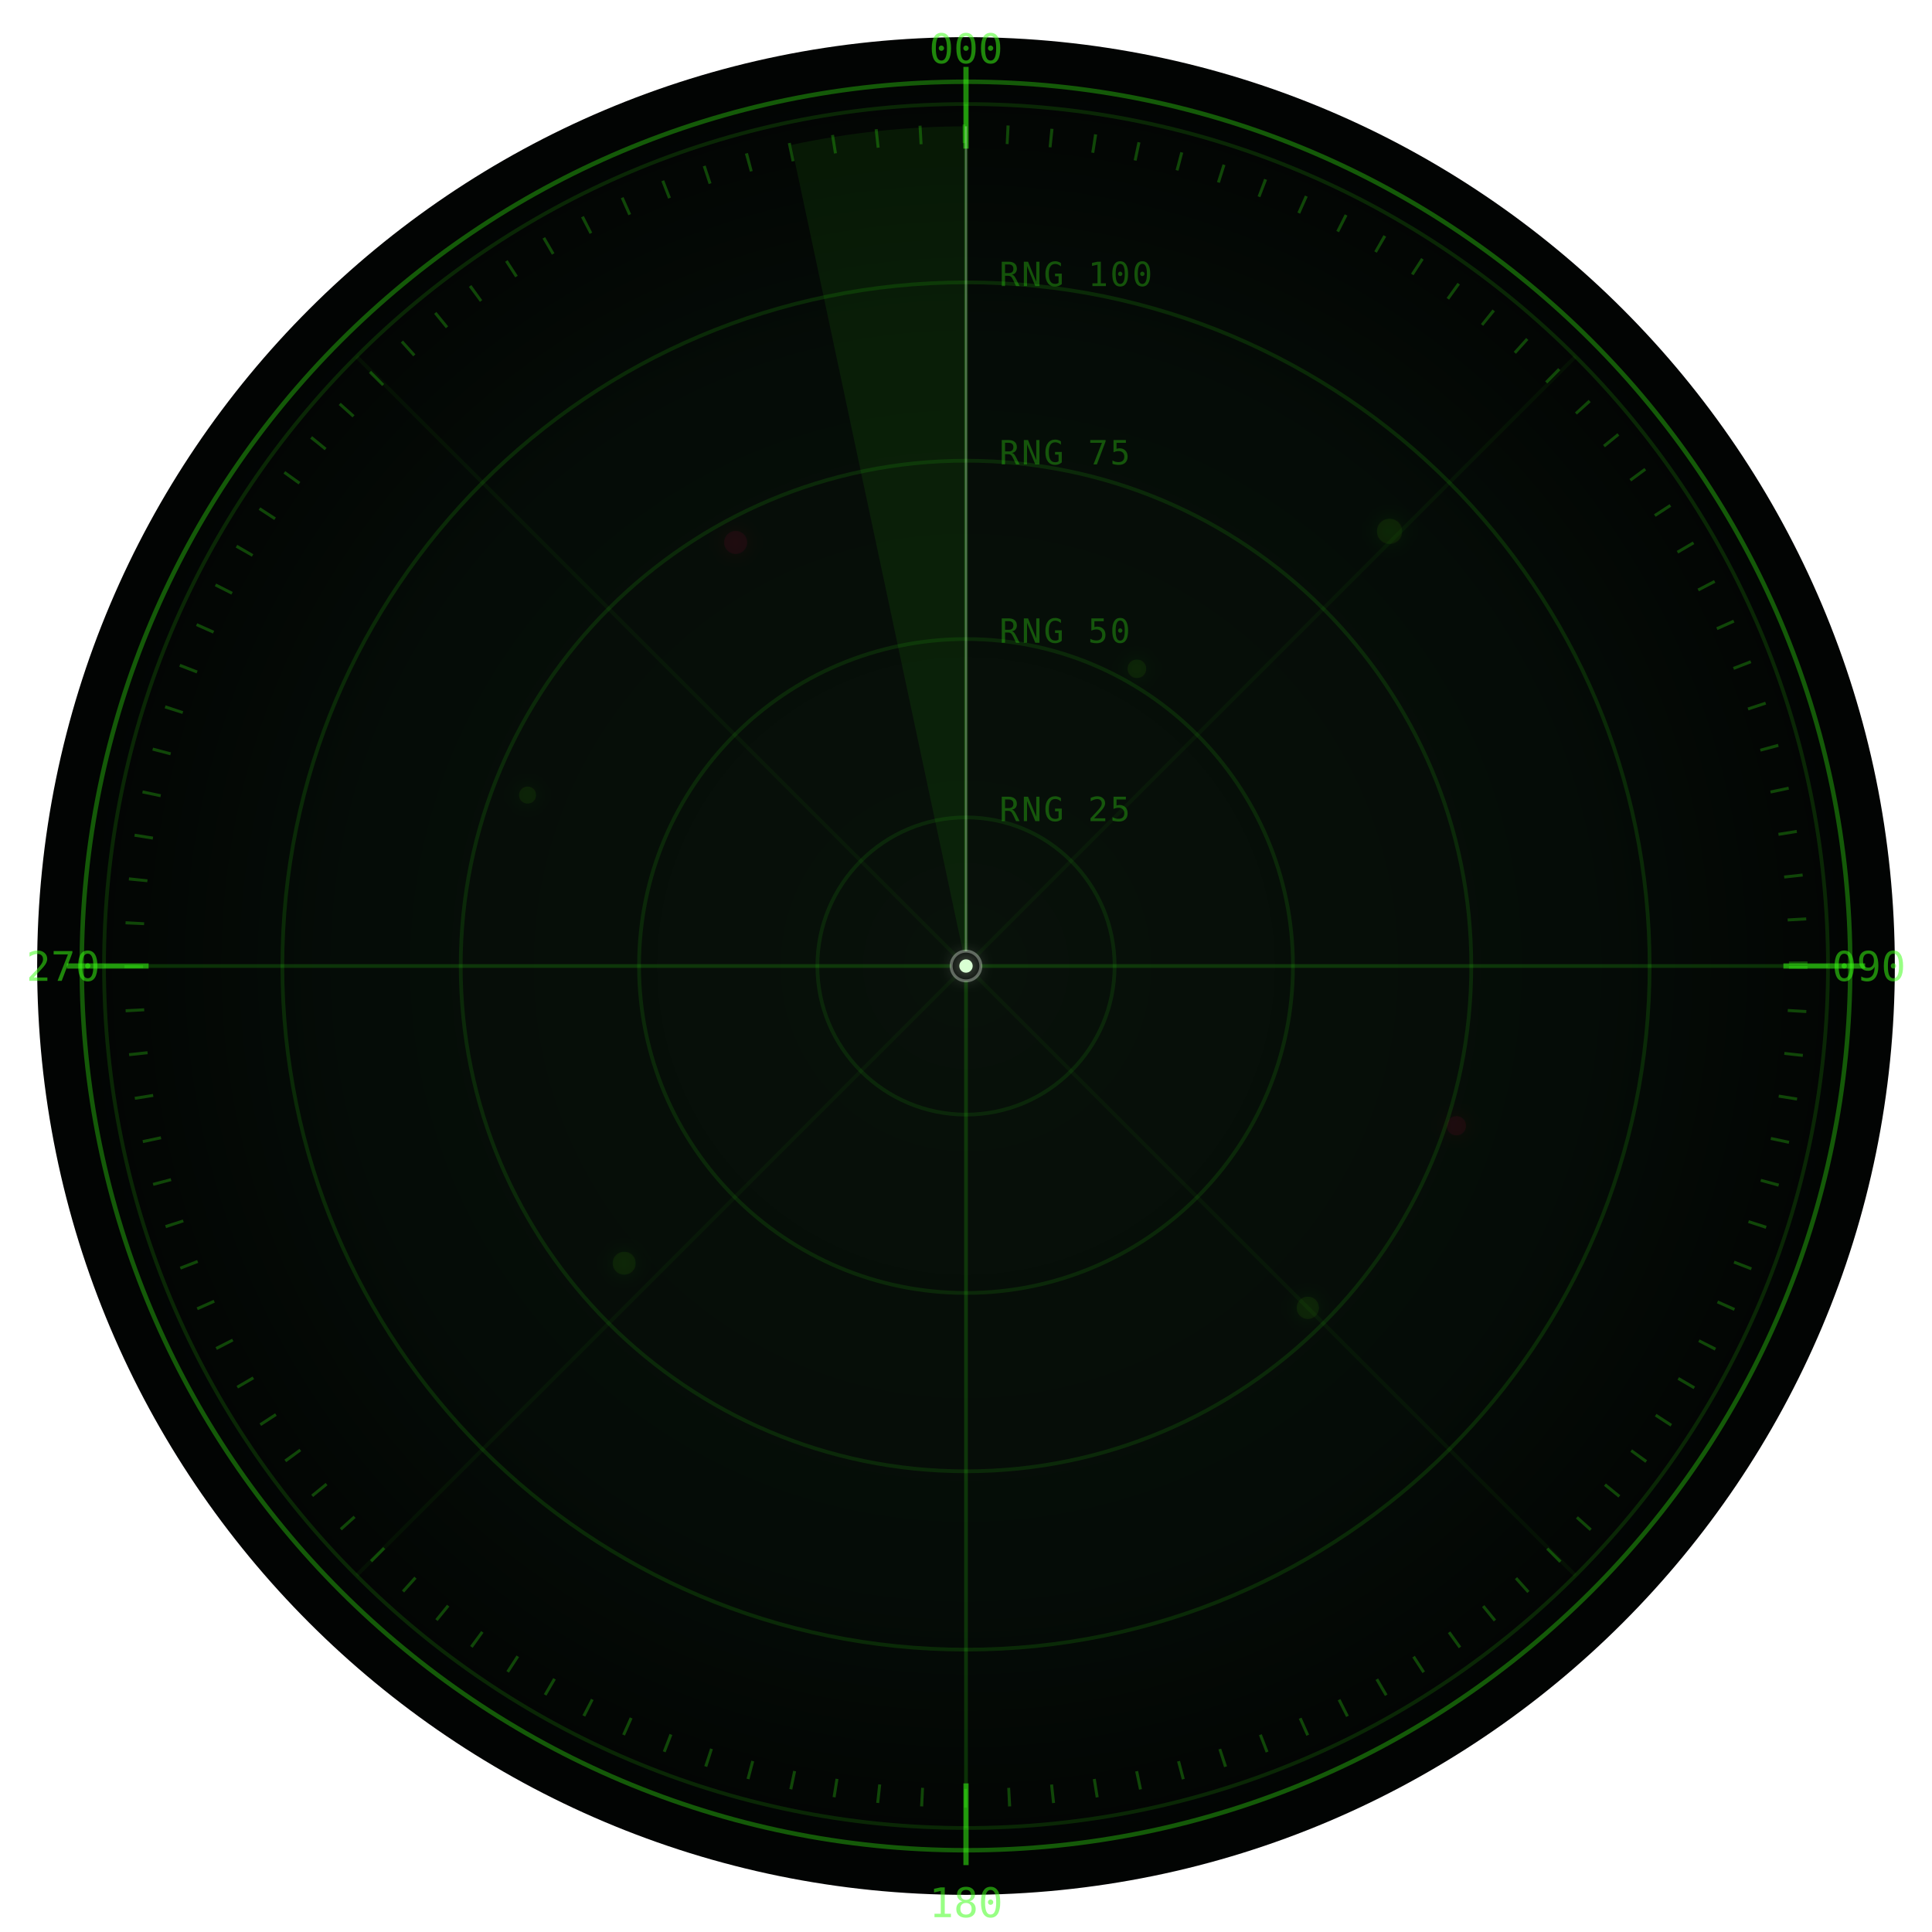
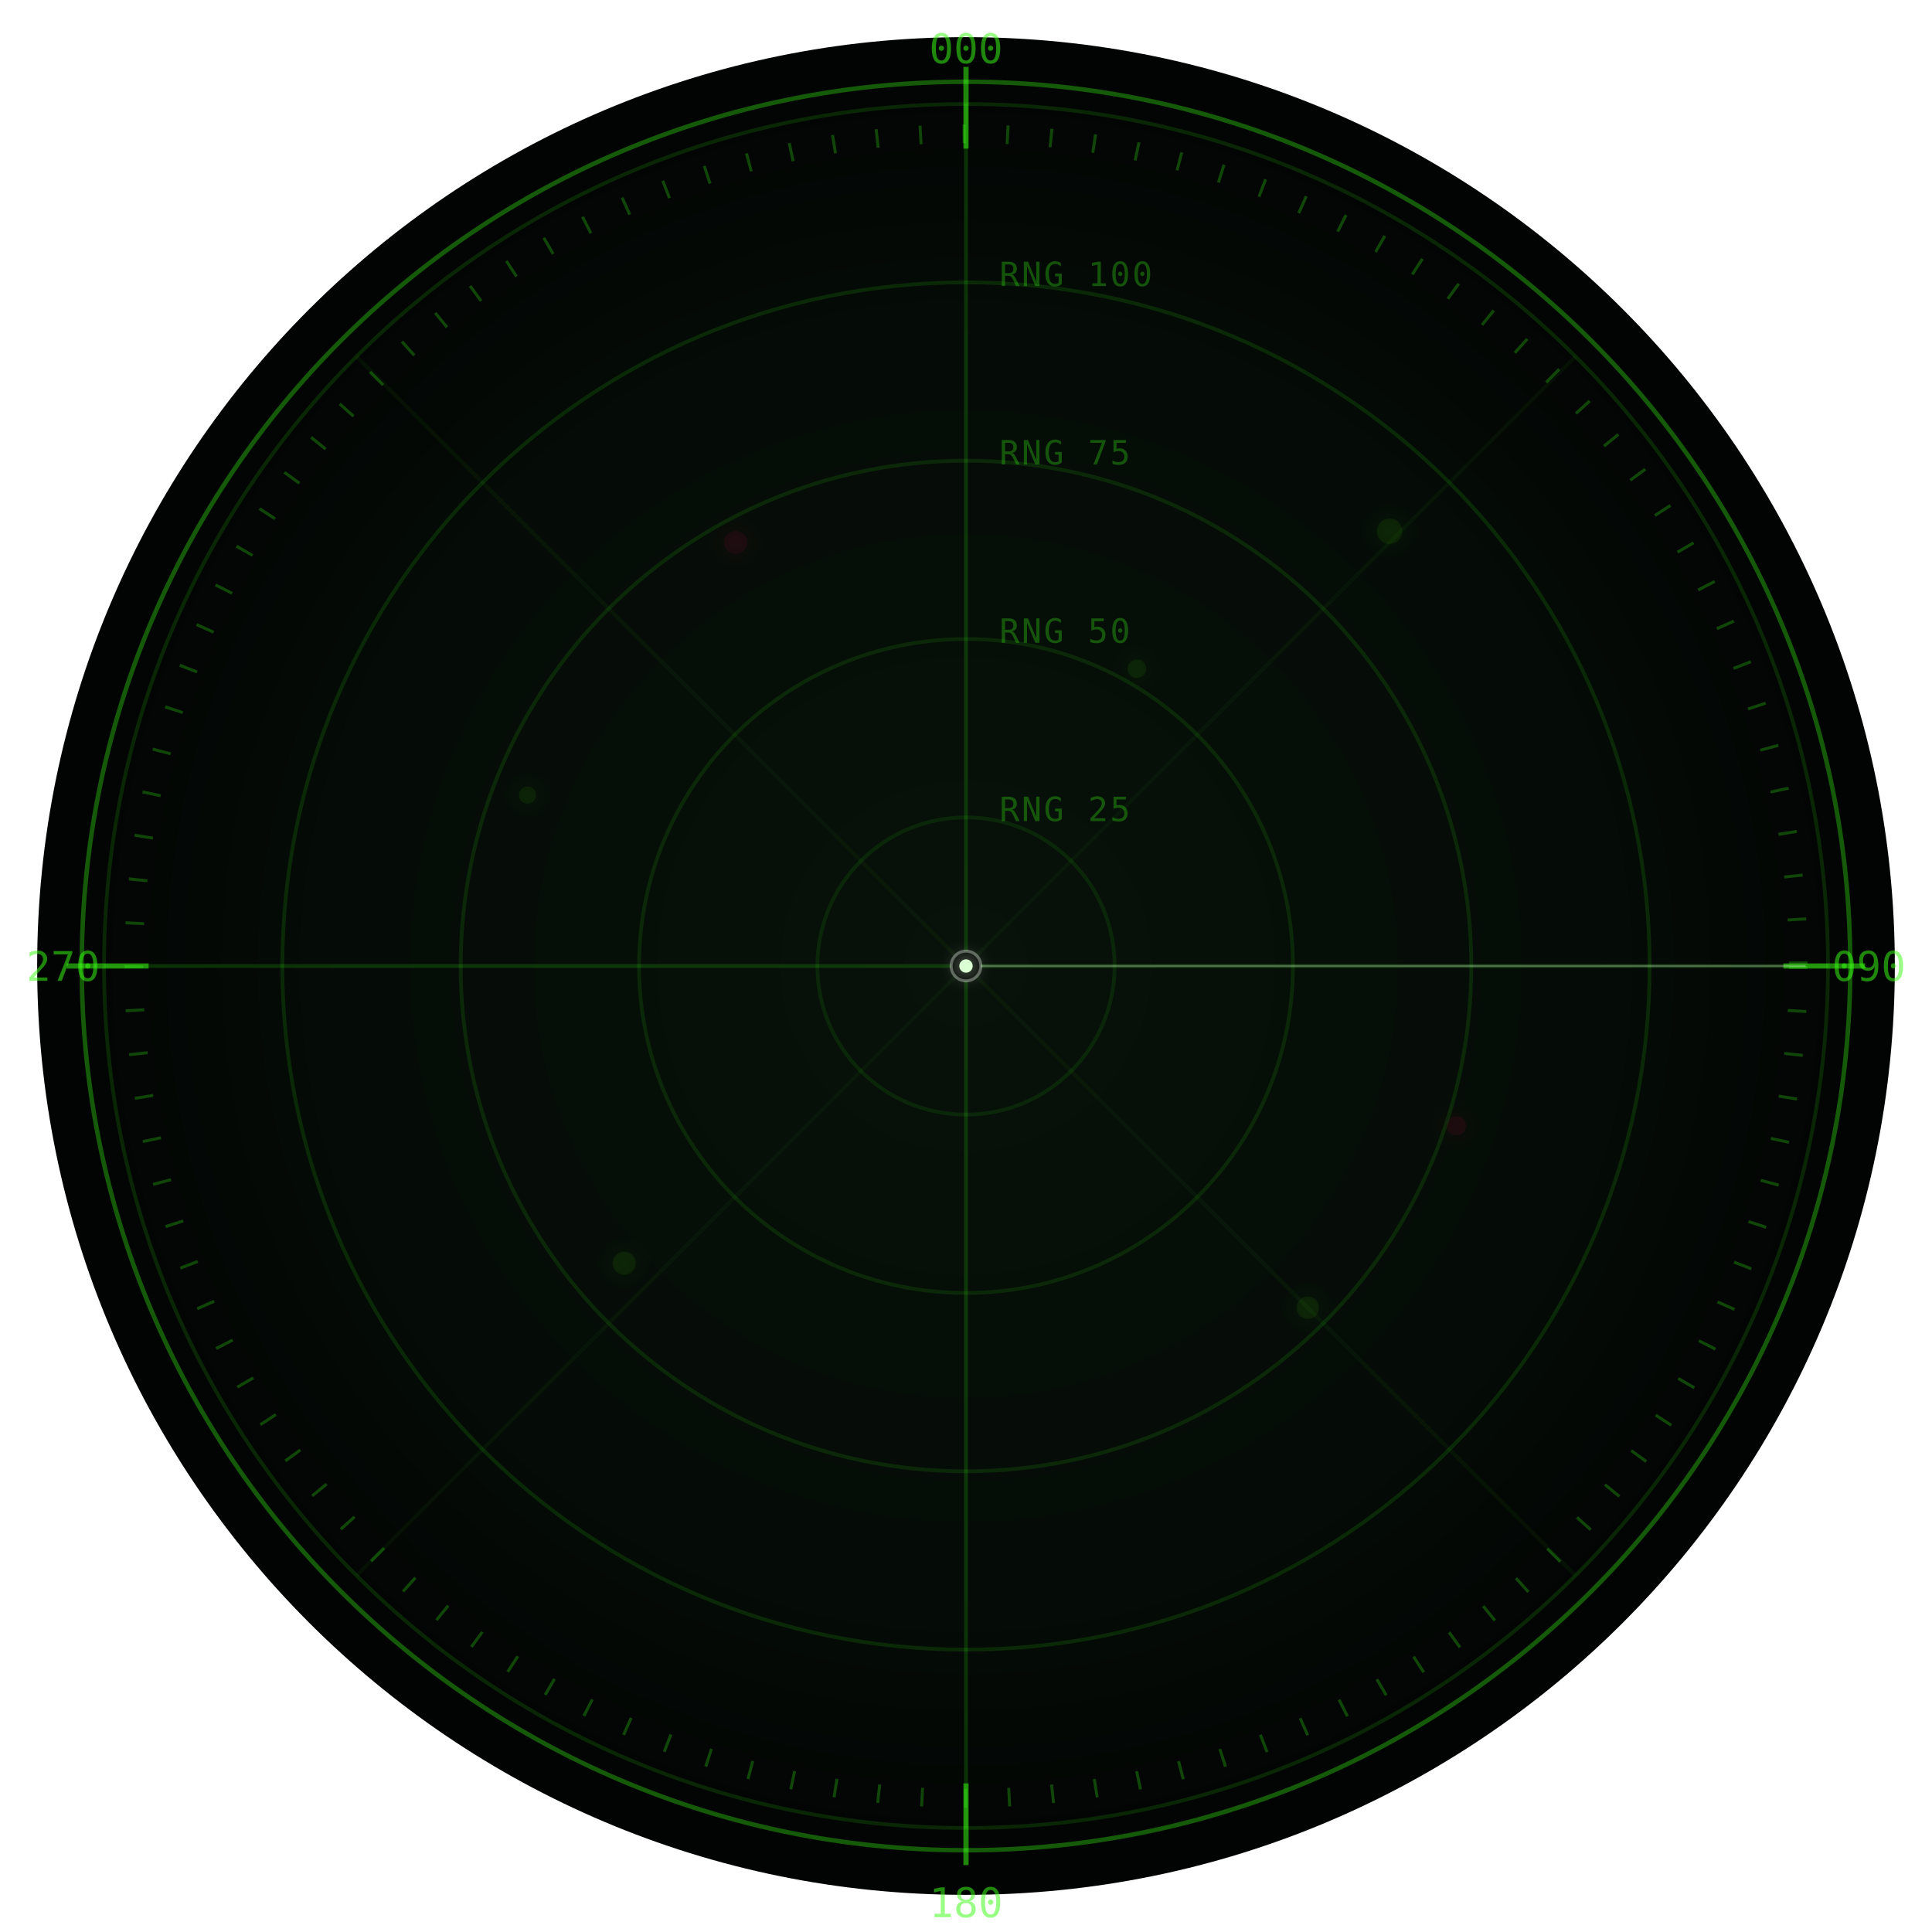
<svg xmlns="http://www.w3.org/2000/svg" viewBox="0 0 520 520" role="img" aria-labelledby="title desc" data-radar="ppi">
  <defs>
    <radialGradient id="bg" cx="50%" cy="50%" r="52%">
      <stop offset="0" stop-color="#08110A" />
      <stop offset=".68" stop-color="#050C07" />
      <stop offset="1" stop-color="#020403" />
    </radialGradient>
-     <linearGradient id="beam" x1="0" y1="1" x2="0" y2="0">
+     <linearGradient id="beam" x1="0" y1="0" x2="1" y2="0">
      <stop offset="0" stop-color="#F7FFF6" stop-opacity=".72" />
      <stop offset=".28" stop-color="#39FF14" stop-opacity="1" />
      <stop offset="1" stop-color="#39FF14" stop-opacity=".9" />
    </linearGradient>
    <clipPath id="scope">
      <circle cx="260" cy="260" r="232" />
    </clipPath>
    <filter id="pipGlow" x="-250%" y="-250%" width="600%" height="600%">
      <feGaussianBlur stdDeviation="2.4" result="blur" />
      <feMerge>
        <feMergeNode in="blur" />
        <feMergeNode in="SourceGraphic" />
      </feMerge>
    </filter>
  </defs>
  <style>
    .bearing,.range{font-family:ui-monospace,SFMono-Regular,Menlo,Consolas,monospace;fill:#39FF14}.bearing{font-size:11px;opacity:.52}.range{font-size:9px;opacity:.3;letter-spacing:.06em}
    .ppi-sweep{transform-box:view-box;transform-origin:260px 260px;animation:ppi-spin 4.8s linear infinite}
    .return{animation:return-decay 4.8s linear infinite;opacity:.07}.r1{animation-delay:.62s}.r2{animation-delay:1.71s}.r3{animation-delay:3.08s}.r4{animation-delay:4.04s}.r5{animation-delay:2.36s}.r6{animation-delay:.18s}.r7{animation-delay:3.67s}
    @keyframes ppi-spin{to{transform:rotate(360deg)}}
    @keyframes return-decay{0%,100%{opacity:.07}2%{opacity:1}10%{opacity:.52}24%{opacity:.18}48%{opacity:.08}}
    @media(prefers-reduced-motion:reduce){.ppi-sweep{animation-duration:24s}.return{animation-duration:24s}}
  </style>
  <circle cx="260" cy="260" r="250" fill="#020403" />
  <circle cx="260" cy="260" r="238" fill="url(#bg)" stroke="#39FF14" stroke-opacity=".34" stroke-width="1.2" />
  <g fill="none" stroke="#39FF14">
    <circle cx="260" cy="260" r="232" stroke-opacity=".14" />
    <circle cx="260" cy="260" r="184" stroke-opacity=".13" />
    <circle cx="260" cy="260" r="136" stroke-opacity=".12" />
    <circle cx="260" cy="260" r="88" stroke-opacity=".11" />
    <circle cx="260" cy="260" r="40" stroke-opacity=".1" />
    <circle cx="260" cy="260" r="224" stroke-opacity=".26" stroke-width="5" stroke-dasharray=".8 10.92" />
  </g>
  <g id="crosshair" stroke="#39FF14" fill="none">
    <path d="M28 260H492M260 28V492" stroke-opacity=".17" />
    <path d="M96 96L424 424M424 96L96 424" stroke-opacity=".045" />
    <path d="M260 18v22M260 480v22M18 260h22M480 260h22" stroke-opacity=".52" stroke-width="1.4" />
  </g>
  <g text-anchor="middle" aria-hidden="true">
    <text class="bearing" x="260" y="17">000</text>
    <text class="bearing" x="503" y="264">090</text>
    <text class="bearing" x="260" y="516">180</text>
    <text class="bearing" x="17" y="264">270</text>
  </g>
  <g aria-hidden="true">
    <text class="range" x="269" y="221">RNG 25</text>
    <text class="range" x="269" y="173">RNG 50</text>
    <text class="range" x="269" y="125">RNG 75</text>
    <text class="range" x="269" y="77">RNG 100</text>
  </g>
  <g clip-path="url(#scope)">
    <g fill="#39FF14" filter="url(#pipGlow)">
      <circle cx="374" cy="143" r="3.4" class="return r1" />
      <circle cx="168" cy="340" r="3.1" class="return r3" />
      <circle cx="352" cy="352" r="3" class="return r2" />
      <circle cx="306" cy="180" r="2.5" class="return r5" />
      <circle cx="142" cy="214" r="2.3" class="return r6" />
    </g>
    <g fill="#FF2438" filter="url(#pipGlow)">
      <circle cx="198" cy="146" r="3.1" class="return r4" />
      <circle cx="392" cy="303" r="2.6" class="return r7" />
    </g>
    <g class="ppi-sweep" aria-hidden="true">
-       <path d="M260 260L213 39A226 226 0 0 1 260 34Z" fill="#39FF14" fill-opacity=".075" />
-       <path d="M260 260V34" stroke="url(#beam)" stroke-width="1.7" stroke-linecap="round" />
-       <path d="M260 260V34" stroke="#F7FFF6" stroke-opacity=".28" stroke-width=".55" />
+       <path d="M260 260H486" stroke="url(#beam)" stroke-width="1.7" stroke-linecap="round" />
+       <path d="M260 260H486" stroke="#F7FFF6" stroke-opacity=".28" stroke-width=".55" />
    </g>
  </g>
  <circle cx="260" cy="260" r="4" fill="#020403" stroke="#F7FFF6" stroke-opacity=".34" stroke-width=".8" />
  <circle cx="260" cy="260" r="1.8" fill="#D9FFD3" filter="url(#pipGlow)" />
</svg>
